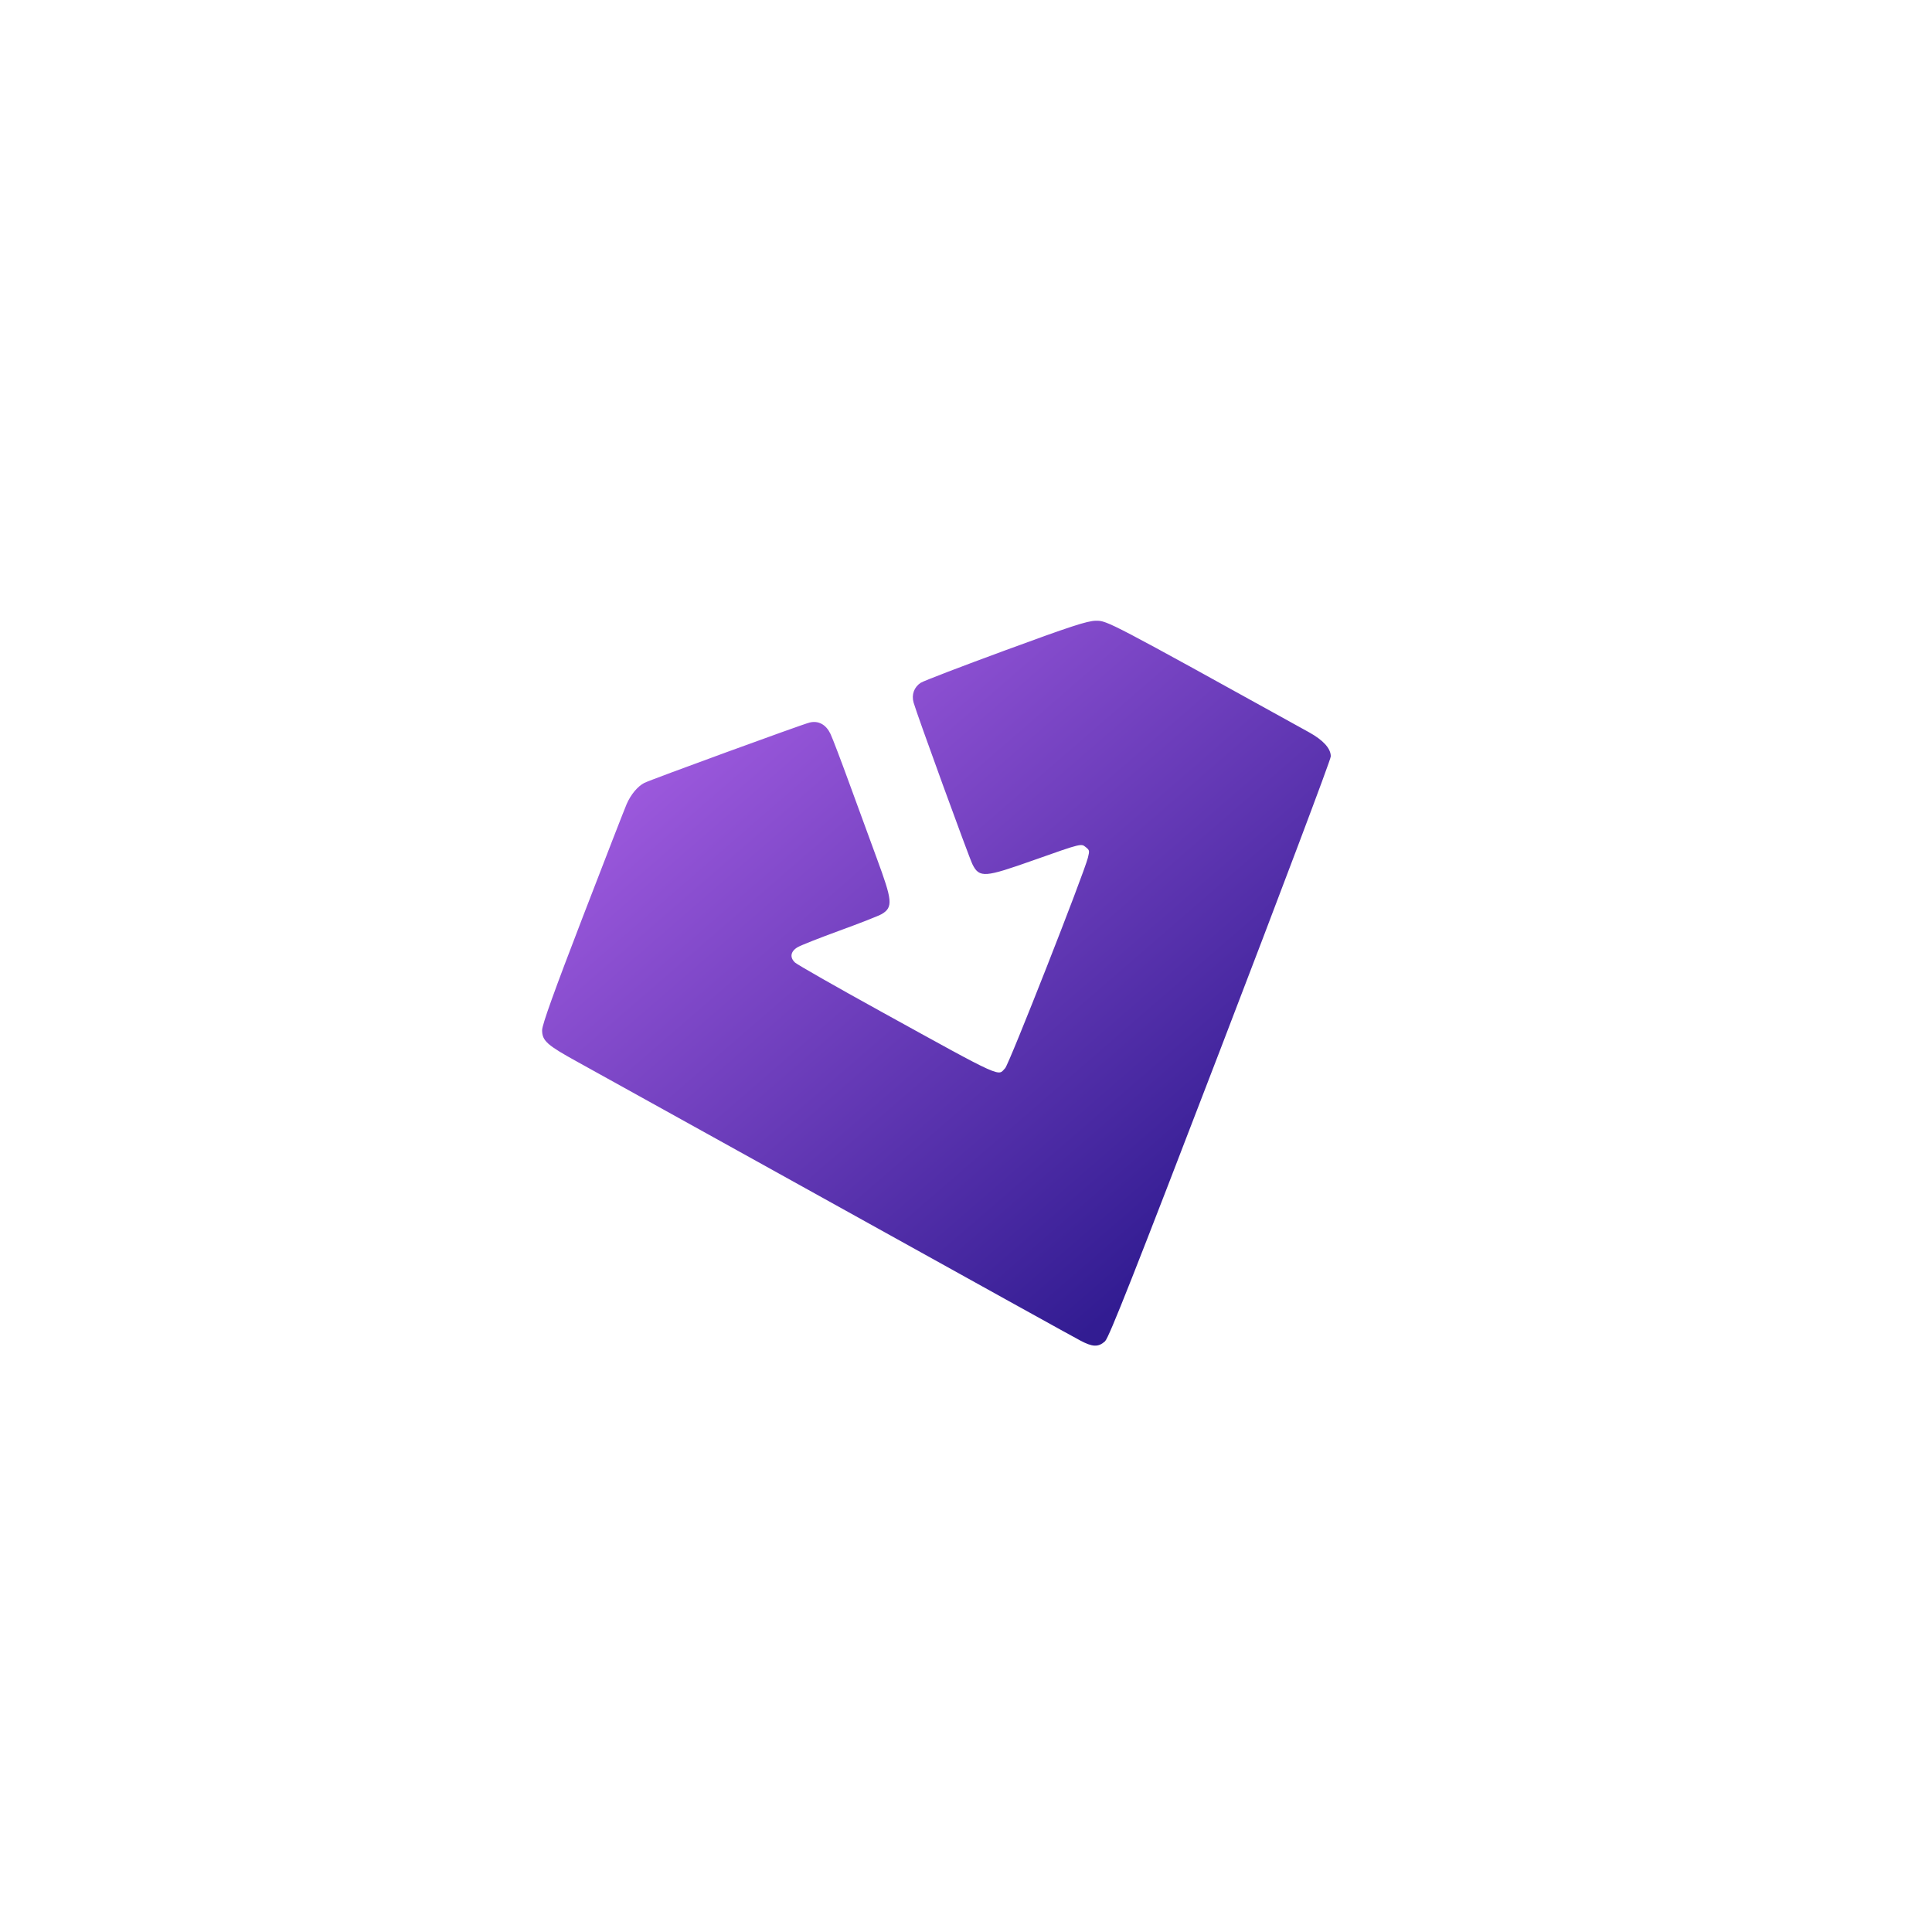
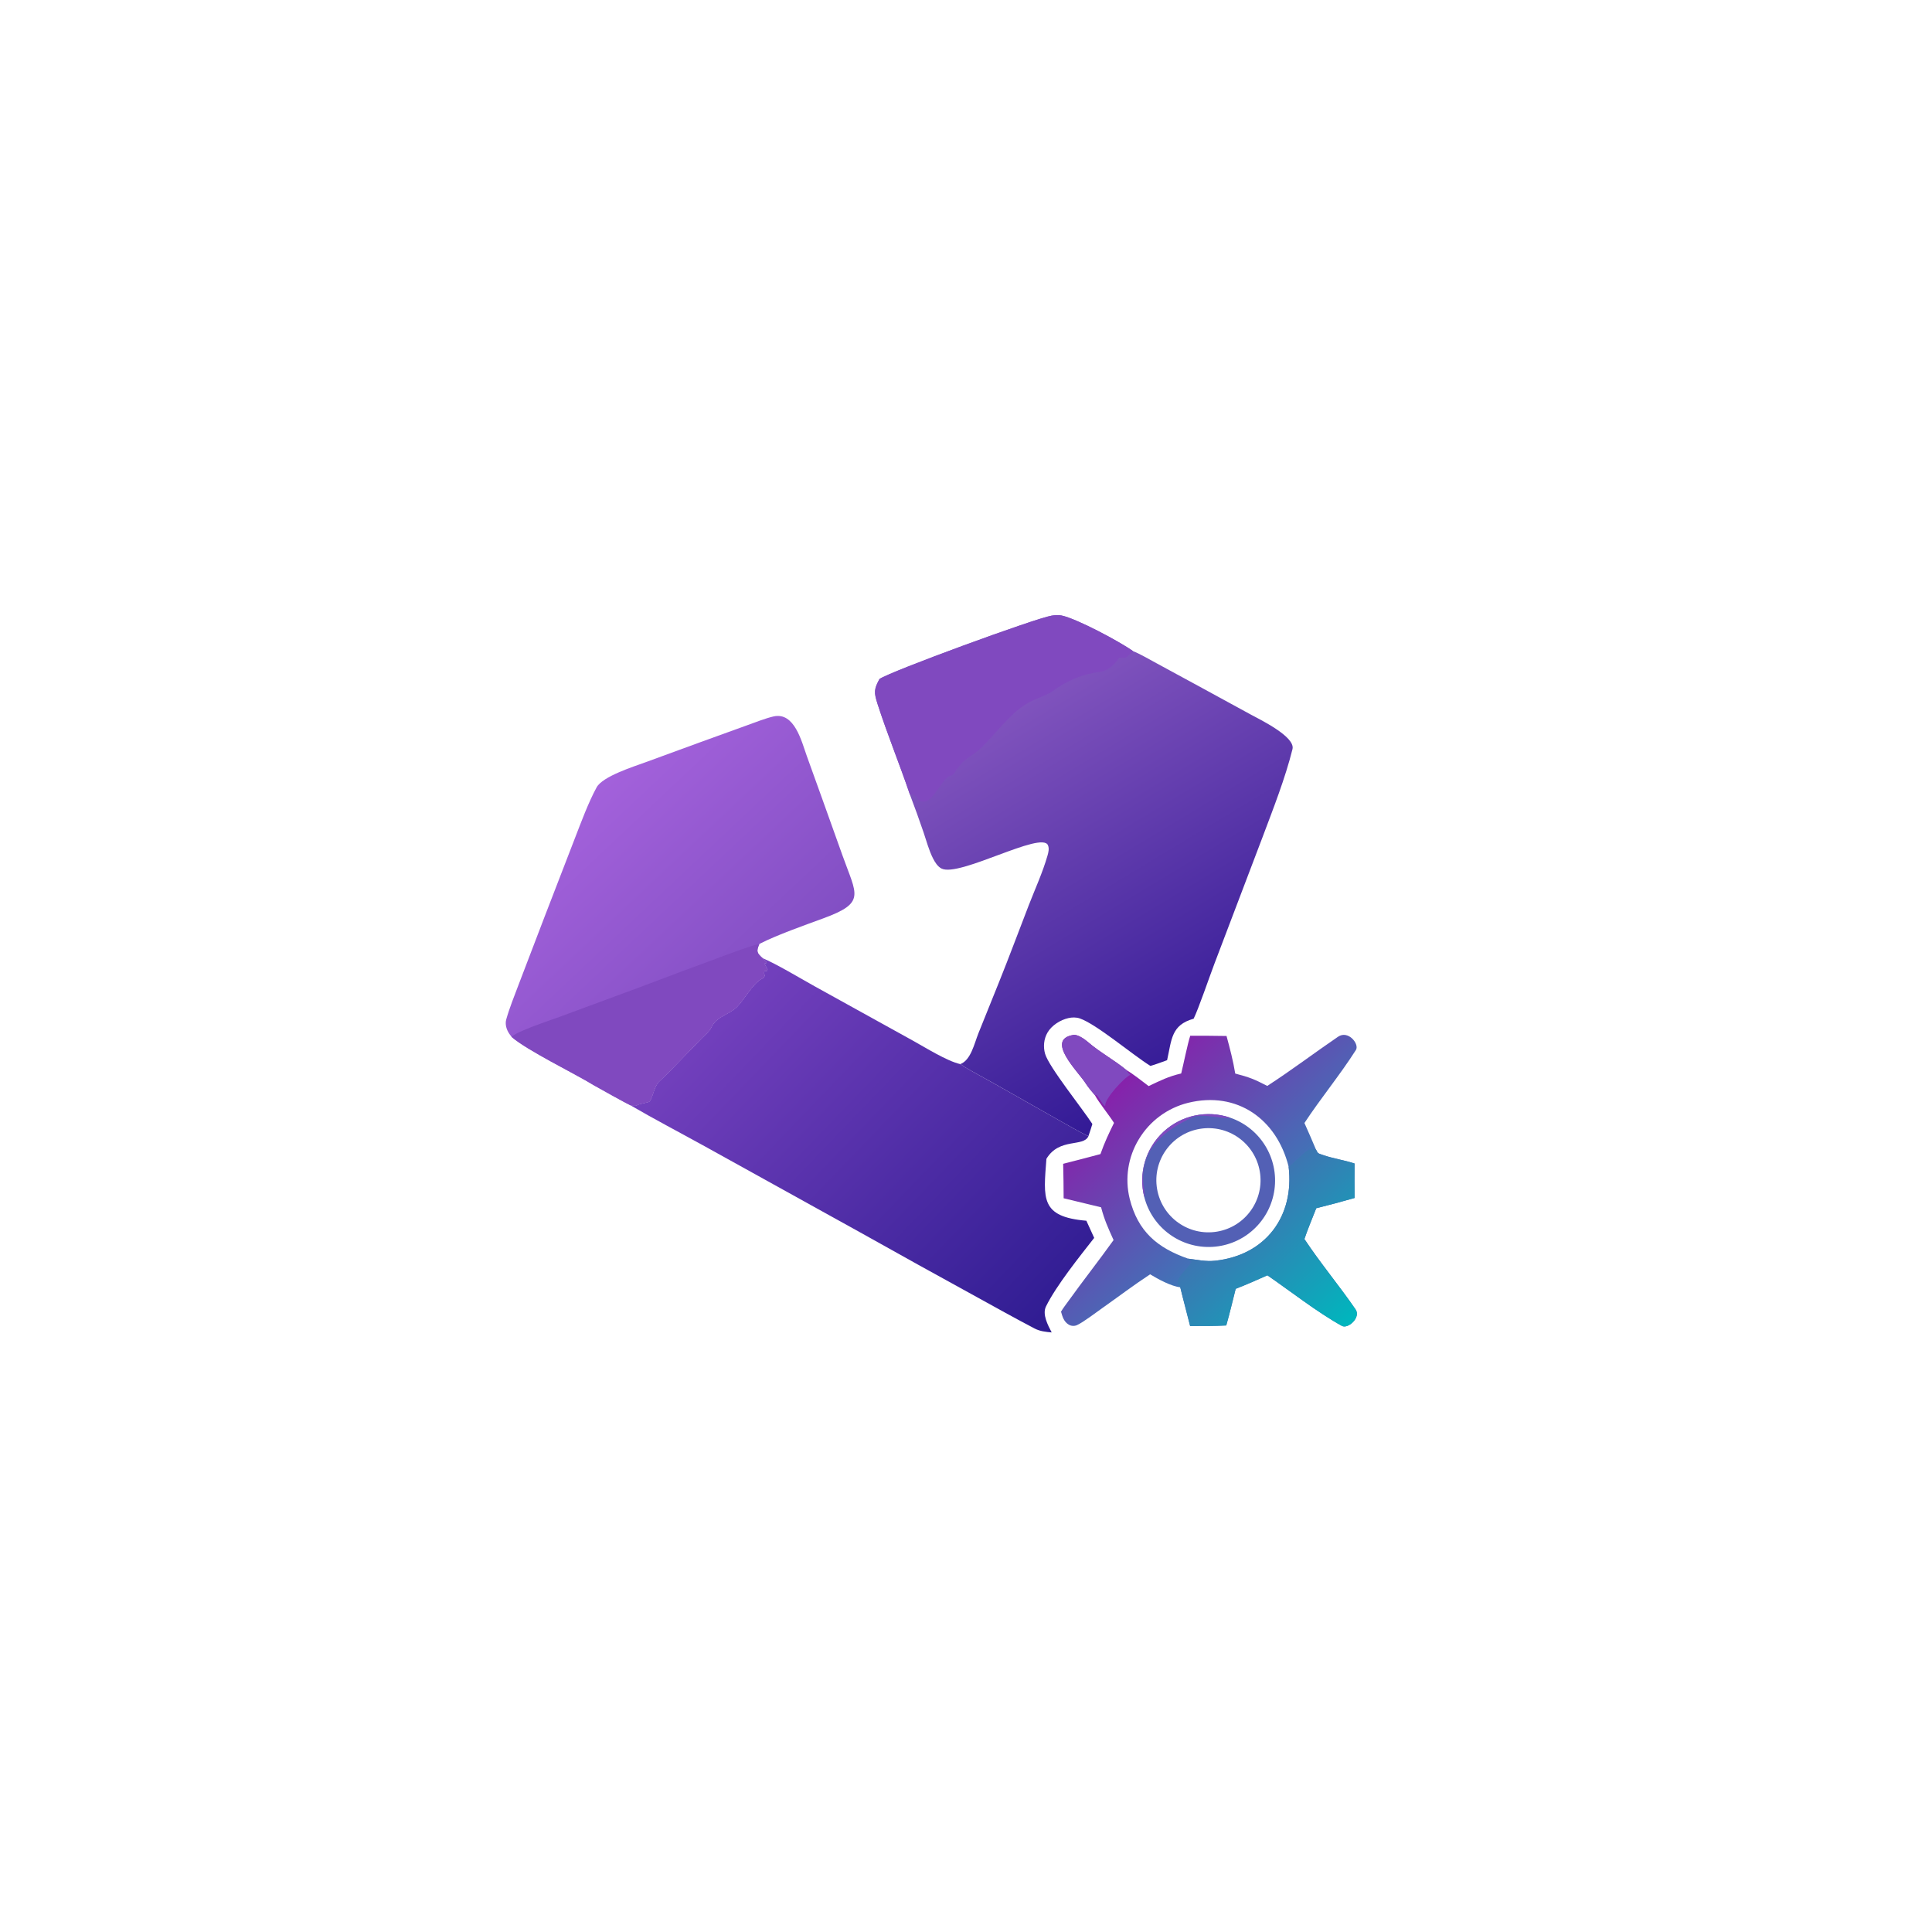
- <svg xmlns="http://www.w3.org/2000/svg" xmlns:xlink="http://www.w3.org/1999/xlink" width="142.129mm" height="142.129mm" viewBox="0 0 142.129 142.129" version="1.1" id="svg5" xml:space="preserve">
-   <defs id="defs2">
-     <linearGradient id="linearGradient3657">
-       <stop style="stop-color:#9b58dc;stop-opacity:1;" offset="0" id="stop3653" />
-       <stop style="stop-color:#321c92;stop-opacity:1;" offset="1" id="stop3655" />
+ <svg xmlns="http://www.w3.org/2000/svg" width="1024" height="1024" viewBox="0 0 1024 1024">
+   <defs>
+     <linearGradient id="gradient_0" gradientUnits="userSpaceOnUse" x1="645.49" y1="558.526" x2="536.114" y2="377.451">
+       <stop offset="0" stop-color="#331A96" />
+       <stop offset="1" stop-color="#8053BD" />
    </linearGradient>
-     <linearGradient id="linearGradient945">
-       <stop style="stop-color:#9b58dc;stop-opacity:1;" offset="0" id="stop941" />
-       <stop style="stop-color:#321c92;stop-opacity:1;" offset="1" id="stop943" />
+   </defs>
+   <path fill="url(#gradient_0)" d="M466.145 359.891C471.823 355.889 548.896 327.681 557.339 326.319C559.085 326.037 560.888 325.854 562.634 326.224C570.91 327.977 593.714 340.206 600.586 345.148C603.52 346.2 610.055 349.949 613.099 351.597L635.141 363.563L662.745 378.625C667.454 381.205 686.696 390.429 685.047 397.052C681.199 412.513 674.828 428.639 669.211 443.611L643.603 510.966C641.2 517.266 635.183 534.862 632.648 539.94C620.685 543.262 621.025 551.098 618.587 561.923C616.13 562.791 612.166 564.317 609.75 564.961C600.105 558.973 581.193 542.835 572.287 539.776C570.404 539.129 568.206 539.17 566.284 539.607C561.991 540.584 557.415 543.46 555.178 547.318C553.241 550.658 552.857 554.821 553.91 558.512C555.91 565.519 573.805 587.7 578.978 595.743C578.316 597.805 577.622 600.175 576.891 602.183C574.063 601.052 564.376 595.467 561.435 593.833L526.324 573.954C521.546 571.246 515.964 568.334 511.263 565.515C510.534 565.078 510.299 564.731 508.964 564.002C514.596 561.932 516.418 553.048 518.573 547.683L529.544 520.446C534.973 506.954 540.007 493.361 545.259 479.811C548.604 471.179 552.622 462.463 555.18 453.549C555.693 451.762 556.203 449.774 555.437 447.989C552.117 440.247 508.473 465.038 499.062 460.358C496.972 459.318 495.573 457.035 494.549 455.034C492.328 450.689 491.046 445.688 489.469 441.072C487.179 434.373 484.775 427.713 482.258 421.096C476.872 405.161 470.281 389.149 465.122 373.106C463.159 367.003 463.194 365.302 466.145 359.891Z" />
+   <path fill="#8049BF" d="M466.145 359.891C471.823 355.889 548.896 327.681 557.339 326.319C559.085 326.037 560.888 325.854 562.634 326.224C570.91 327.977 593.714 340.206 600.586 345.148C599.764 345.96 597.348 348.195 596.486 348.643L593.124 348.558C591.112 352.112 587.061 355.524 583.323 356.037C572.882 357.471 566.278 360.445 557.709 366.443C554.082 368.982 547.066 370.869 543.241 373.555C534.839 378.884 527.118 389.636 519.707 396.683C515.154 401.013 510.966 401.903 507.435 407.458C506.152 408.713 505.768 410.724 504.066 411.098C498.565 412.304 494.295 427.789 487.573 424.394C485.812 423.505 486.317 421.025 482.258 421.096C476.872 405.161 470.281 389.149 465.122 373.106C463.159 367.003 463.194 365.302 466.145 359.891Z" />
+   <defs>
+     <linearGradient id="gradient_1" gradientUnits="userSpaceOnUse" x1="562.937" y1="696.237" x2="388.005" y2="528.192">
+       <stop offset="0" stop-color="#2F1C92" />
+       <stop offset="1" stop-color="#7340BD" />
    </linearGradient>
-     <linearGradient xlink:href="#linearGradient945" id="linearGradient947" x1="76.787" y1="113.404" x2="110.685" y2="152.48" gradientUnits="userSpaceOnUse" gradientTransform="translate(-0.04012535,0.02025786)" />
-     <linearGradient xlink:href="#linearGradient3657" id="linearGradient3659" x1="76.787" y1="113.404" x2="110.685" y2="152.48" gradientUnits="userSpaceOnUse" gradientTransform="translate(-0.04012535,0.02025786)" />
  </defs>
-   <g id="layer1" transform="translate(-30.39437,-54.68043)">
-     <path style="fill:url(#linearGradient3659);fill-opacity:1;stroke:url(#linearGradient947);stroke-width:0.139;stroke-dasharray:none" d="m 109.881,153.226 c -0.731,-0.388 -5.007,-2.757 -25.032,-13.871 -5.573,-3.093 -10.938,-6.067 -11.923,-6.609 -2.237,-1.232 -2.581,-1.535 -2.581,-2.275 0,-0.388 0.893,-2.872 2.986,-8.307 1.642,-4.264 3.094,-8.001 3.227,-8.304 0.302,-0.69 0.79,-1.276 1.266,-1.522 0.446,-0.23 11.581,-4.297 12.148,-4.436 0.614,-0.151 1.143,0.14 1.455,0.799 0.15,0.316 0.772,1.949 1.383,3.629 0.611,1.679 1.52,4.163 2.021,5.518 1.147,3.106 1.19,3.546 0.391,4.018 -0.212,0.125 -1.589,0.665 -3.06,1.201 -1.471,0.535 -2.875,1.09 -3.12,1.232 -0.564,0.328 -0.649,0.835 -0.208,1.243 0.175,0.162 3.004,1.776 6.287,3.586 9.175,5.06 8.666,4.831 9.278,4.171 0.3,-0.324 5.781,-14.266 6.096,-15.505 0.134,-0.529 0.12,-0.603 -0.167,-0.835 -0.392,-0.317 -0.335,-0.331 -3.938,0.943 -3.569,1.262 -3.909,1.289 -4.387,0.345 -0.251,-0.496 -4.096,-11.055 -4.334,-11.904 -0.154,-0.549 0.034,-1.072 0.497,-1.375 0.192,-0.126 2.99,-1.199 6.217,-2.385 4.789,-1.76 6.008,-2.158 6.631,-2.168 0.804,-0.013 0.909,0.042 15.645,8.196 1.021,0.565 1.566,1.16 1.566,1.709 0,0.218 -3.654,9.91 -8.12,21.538 -6.298,16.399 -8.199,21.211 -8.474,21.453 -0.468,0.412 -0.851,0.394 -1.748,-0.082 z" id="path239" />
-   </g>
+   <path fill="url(#gradient_1)" d="M404.243 507.893C410.58 510.369 425.118 519.043 431.806 522.764L483.701 551.478C490.673 555.325 501.829 562.371 508.964 564.002C510.299 564.731 510.534 565.078 511.263 565.515C515.964 568.334 521.546 571.246 526.324 573.954L561.435 593.833C564.376 595.467 574.063 601.052 576.891 602.183C574.322 608.128 561.45 602.836 554.626 614.188C553.036 635.229 551.311 644.94 575.798 647.014L579.943 656.109C572.387 665.782 559.835 681.354 554.387 692.456C552.337 696.635 555.408 702.4 557.418 706.218C554.231 705.918 551.22 705.628 548.334 704.12C538.16 698.805 527.947 693.087 517.887 687.555C497.082 676.156 476.334 664.653 455.644 653.046L373.304 607.434C360.496 600.356 346.677 593.137 334.119 585.809C335.235 586.068 336.815 586.331 337.71 585.729C338.811 584.988 343.972 584.361 344.374 583.685C346.15 580.971 346.839 575.63 349.25 573.343C357.129 565.869 364.424 557.875 372.058 550.156C373.516 548.682 376.127 546.48 376.901 544.753C379.67 538.579 385.917 538.08 390.436 533.856C394.541 529.831 398.323 522.068 403.336 519.002C404.532 518.27 404.777 518.481 405.313 517.122C404.863 515.557 404.842 516.159 405.127 514.652L406.509 514.548L406.812 513.848C406.238 512.83 405.685 511.799 405.154 510.757L406.24 510.086L405.256 511.068L406.378 510.166L406.467 510.359C405.609 509.061 405.365 508.924 404.243 507.893Z" />
+   <defs>
+     <linearGradient id="gradient_2" gradientUnits="userSpaceOnUse" x1="400.872" y1="524.862" x2="307.74" y2="425.99">
+       <stop offset="0" stop-color="#824FC4" />
+       <stop offset="1" stop-color="#A361DB" />
+     </linearGradient>
+   </defs>
+   <path fill="url(#gradient_2)" d="M271.145 549.574C270.723 549.033 270.318 548.478 269.929 547.913C268.447 545.722 267.594 542.884 268.316 540.322C270.044 534.195 272.663 527.733 274.913 521.773L288.622 485.933L304.664 444.398C308.003 435.815 311.848 425.316 316.221 417.318C319.43 411.447 335.926 406.295 342.111 404.021L371.349 393.321L395.894 384.439C400.175 382.908 405.587 380.745 409.934 379.743C421.119 377.163 424.868 393.068 427.652 400.778L435.9 423.68L446.55 453.45C454.014 474.454 459.113 478.41 436.272 486.781C427.053 490.159 411.573 495.641 403.129 499.995L402.461 500.344C400.82 504.249 401.051 505.01 404.243 507.893C405.365 508.924 405.609 509.061 406.467 510.359L406.378 510.166L405.256 511.068L406.24 510.086L405.154 510.757C405.685 511.799 406.238 512.83 406.812 513.848L406.509 514.548L405.127 514.652C404.842 516.159 404.863 515.557 405.313 517.122C404.777 518.481 404.532 518.27 403.336 519.002C398.323 522.068 394.541 529.831 390.436 533.856C385.917 538.08 379.67 538.579 376.901 544.753C376.127 546.48 373.516 548.682 372.058 550.156C364.424 557.875 357.129 565.869 349.25 573.343C346.839 575.63 346.15 580.971 344.374 583.685C343.972 584.361 338.811 584.988 337.71 585.729C336.815 586.331 335.235 586.068 334.119 585.809C332.535 585.136 316.115 576.046 314.686 575.166C304.71 569.021 279.447 556.797 271.145 549.574Z" />
+   <path fill="#8049BF" d="M271.145 549.574C273.815 546.629 291.613 540.79 296.768 538.897L339.742 523.014C353.879 517.645 368.045 512.354 382.239 507.139C386.426 505.602 398.765 500.911 402.461 500.344C400.82 504.249 401.051 505.01 404.243 507.893C405.365 508.924 405.609 509.061 406.467 510.359L406.378 510.166L405.256 511.068L406.24 510.086L405.154 510.757C405.685 511.799 406.238 512.83 406.812 513.848L406.509 514.548L405.127 514.652C404.842 516.159 404.863 515.557 405.313 517.122C404.777 518.481 404.532 518.27 403.336 519.002C398.323 522.068 394.541 529.831 390.436 533.856C385.917 538.08 379.67 538.579 376.901 544.753C376.127 546.48 373.516 548.682 372.058 550.156C364.424 557.875 357.129 565.869 349.25 573.343C346.839 575.63 346.15 580.971 344.374 583.685C343.972 584.361 338.811 584.988 337.71 585.729C336.815 586.331 335.235 586.068 334.119 585.809C332.535 585.136 316.115 576.046 314.686 575.166C304.71 569.021 279.447 556.797 271.145 549.574Z" />
+   <defs>
+     <linearGradient id="gradient_3" gradientUnits="userSpaceOnUse" x1="592.434" y1="574.856" x2="660" y2="645.678">
+       <stop offset="0" stop-color="#8721AB" />
+       <stop offset="1" stop-color="#4173B7" />
+     </linearGradient>
+   </defs>
+   <path fill="url(#gradient_3)" d="M580.305 580.458C579.448 579.556 576.408 575.825 575.507 574.335C572.01 568.552 553.542 550.999 568.905 548.545C571.192 548.18 574.811 550.71 576.604 552.27C582.863 557.715 590.745 561.922 597.051 567.179C600.381 569.082 605.628 573.229 608.808 575.649C615.115 572.67 619.218 570.56 626.063 568.96C627.318 563.857 629.409 553.429 630.844 548.983C637.257 548.947 643.671 548.984 650.083 549.094C651.908 555.795 653.565 562.124 654.706 569.011C662.174 570.943 664.818 572.001 671.673 575.562C684.449 567.314 696.624 558.047 709.185 549.498C714.622 545.797 720.626 553.434 718.658 556.525C710.206 569.805 700.063 582.008 691.381 595.218C693.455 599.84 695.474 604.487 697.437 609.157C698.648 611.518 698.369 611.19 701.136 612.165C706.42 614.027 712.733 614.934 717.94 616.683C717.897 622.775 717.899 628.867 717.946 634.959C711.211 636.89 704.442 638.7 697.642 640.391C695.741 645.28 692.956 651.849 691.366 656.72C699.932 669.668 709.761 681.296 718.484 694.017C721.427 698.309 714.467 704.535 711.219 702.746C698.392 695.683 683.528 684.035 671.739 675.946C666.131 678.429 660.665 680.89 654.941 683.104C653.342 689.356 651.71 696.377 649.939 702.521C643.476 702.862 637.255 702.821 630.788 702.813C629.112 695.966 627.187 689.073 625.558 682.273C620.889 681.83 613.597 677.886 609.599 675.416C601.069 680.992 592.91 687.198 584.598 693.06C581.475 695.262 573.781 701.111 570.705 702.393C569.331 702.961 567.77 702.853 566.488 702.099C563.868 700.551 563.14 697.95 562.364 695.21C563.529 693.235 564.943 691.44 566.28 689.581C574.108 678.699 582.411 668.159 590.218 657.264C587.33 650.883 585.378 646.637 583.599 639.891L563.748 635.104C563.733 629.015 563.65 622.927 563.498 616.84C570.099 615.17 576.687 613.452 583.264 611.688C585.453 605.455 587.575 601.03 590.447 595.157C587.876 591.082 582.291 584.203 580.305 580.458ZM682.994 618.339C676.685 593.118 655.655 578.144 629.698 584.523C618.759 587.244 609.355 594.212 603.568 603.885C597.867 613.307 596.132 624.603 598.742 635.3C603.112 652.776 613.423 661.399 629.705 667.104C634.601 667.703 639.004 668.748 643.954 668.221C670.826 665.363 686.151 644.649 682.994 618.339Z" />
+   <path fill="#5360B5" d="M606.493 634.448C603.282 621.91 607.207 608.62 616.716 599.839C626.225 591.058 639.784 588.202 652.027 592.399C667.952 597.86 677.785 613.828 675.492 630.506C673.199 647.184 659.422 659.906 642.615 660.866C625.807 661.827 610.671 650.756 606.493 634.448ZM645.146 652.769C660.166 650.206 670.271 635.96 667.725 620.938C665.179 605.915 650.946 595.794 635.92 598.322C620.87 600.855 610.729 615.117 613.279 630.164C615.829 645.211 630.102 655.336 645.146 652.769Z" />
+   <path fill="#8049BF" d="M606.493 634.448C603.282 621.91 607.207 608.62 616.716 599.839C626.225 591.058 639.784 588.202 652.027 592.399C648.105 593.287 636.776 589.952 632.028 592.194C616.936 599.324 604.272 608.922 606.007 627.546C606.182 629.429 607.003 632.766 606.493 634.448Z" />
+   <defs>
+     <linearGradient id="gradient_4" gradientUnits="userSpaceOnUse" x1="657.828" y1="642.154" x2="714.166" y2="701.761">
+       <stop offset="0" stop-color="#3D75B2" />
+       <stop offset="1" stop-color="#00B6BD" />
+     </linearGradient>
+   </defs>
+   <path fill="url(#gradient_4)" d="M682.994 618.339L683.328 618.276C685.396 616.407 687.41 614.608 689.465 612.703C692.107 610.254 693.714 608.501 697.437 609.157C698.648 611.518 698.369 611.19 701.136 612.165C706.42 614.027 712.733 614.934 717.94 616.683C717.897 622.775 717.899 628.867 717.946 634.959C711.211 636.89 704.442 638.7 697.642 640.391C695.741 645.28 692.956 651.849 691.366 656.72C699.932 669.668 709.761 681.296 718.484 694.017C721.427 698.309 714.467 704.535 711.219 702.746C698.392 695.683 683.528 684.035 671.739 675.946C666.131 678.429 660.665 680.89 654.941 683.104C653.342 689.356 651.71 696.377 649.939 702.521C643.476 702.862 637.255 702.821 630.788 702.813C629.112 695.966 627.187 689.073 625.558 682.273C620.817 677.725 630.769 672.221 631.565 668.215L630.017 668.102L629.705 667.104C634.601 667.703 639.004 668.748 643.954 668.221C670.826 665.363 686.151 644.649 682.994 618.339Z" />
+   <path fill="#8049BF" d="M580.305 580.458C579.448 579.556 576.408 575.825 575.507 574.335C572.01 568.552 553.542 550.999 568.905 548.545C571.192 548.18 574.811 550.71 576.604 552.27C582.863 557.715 590.745 561.922 597.051 567.179L597.569 567.94C598.208 568.865 598.298 568.967 599.226 569.664C596.159 570.753 585.342 582.43 585.792 586.048L585.375 586.118C583.587 584.156 582.559 581.674 581.051 580.399L580.305 580.458Z" />
</svg>
